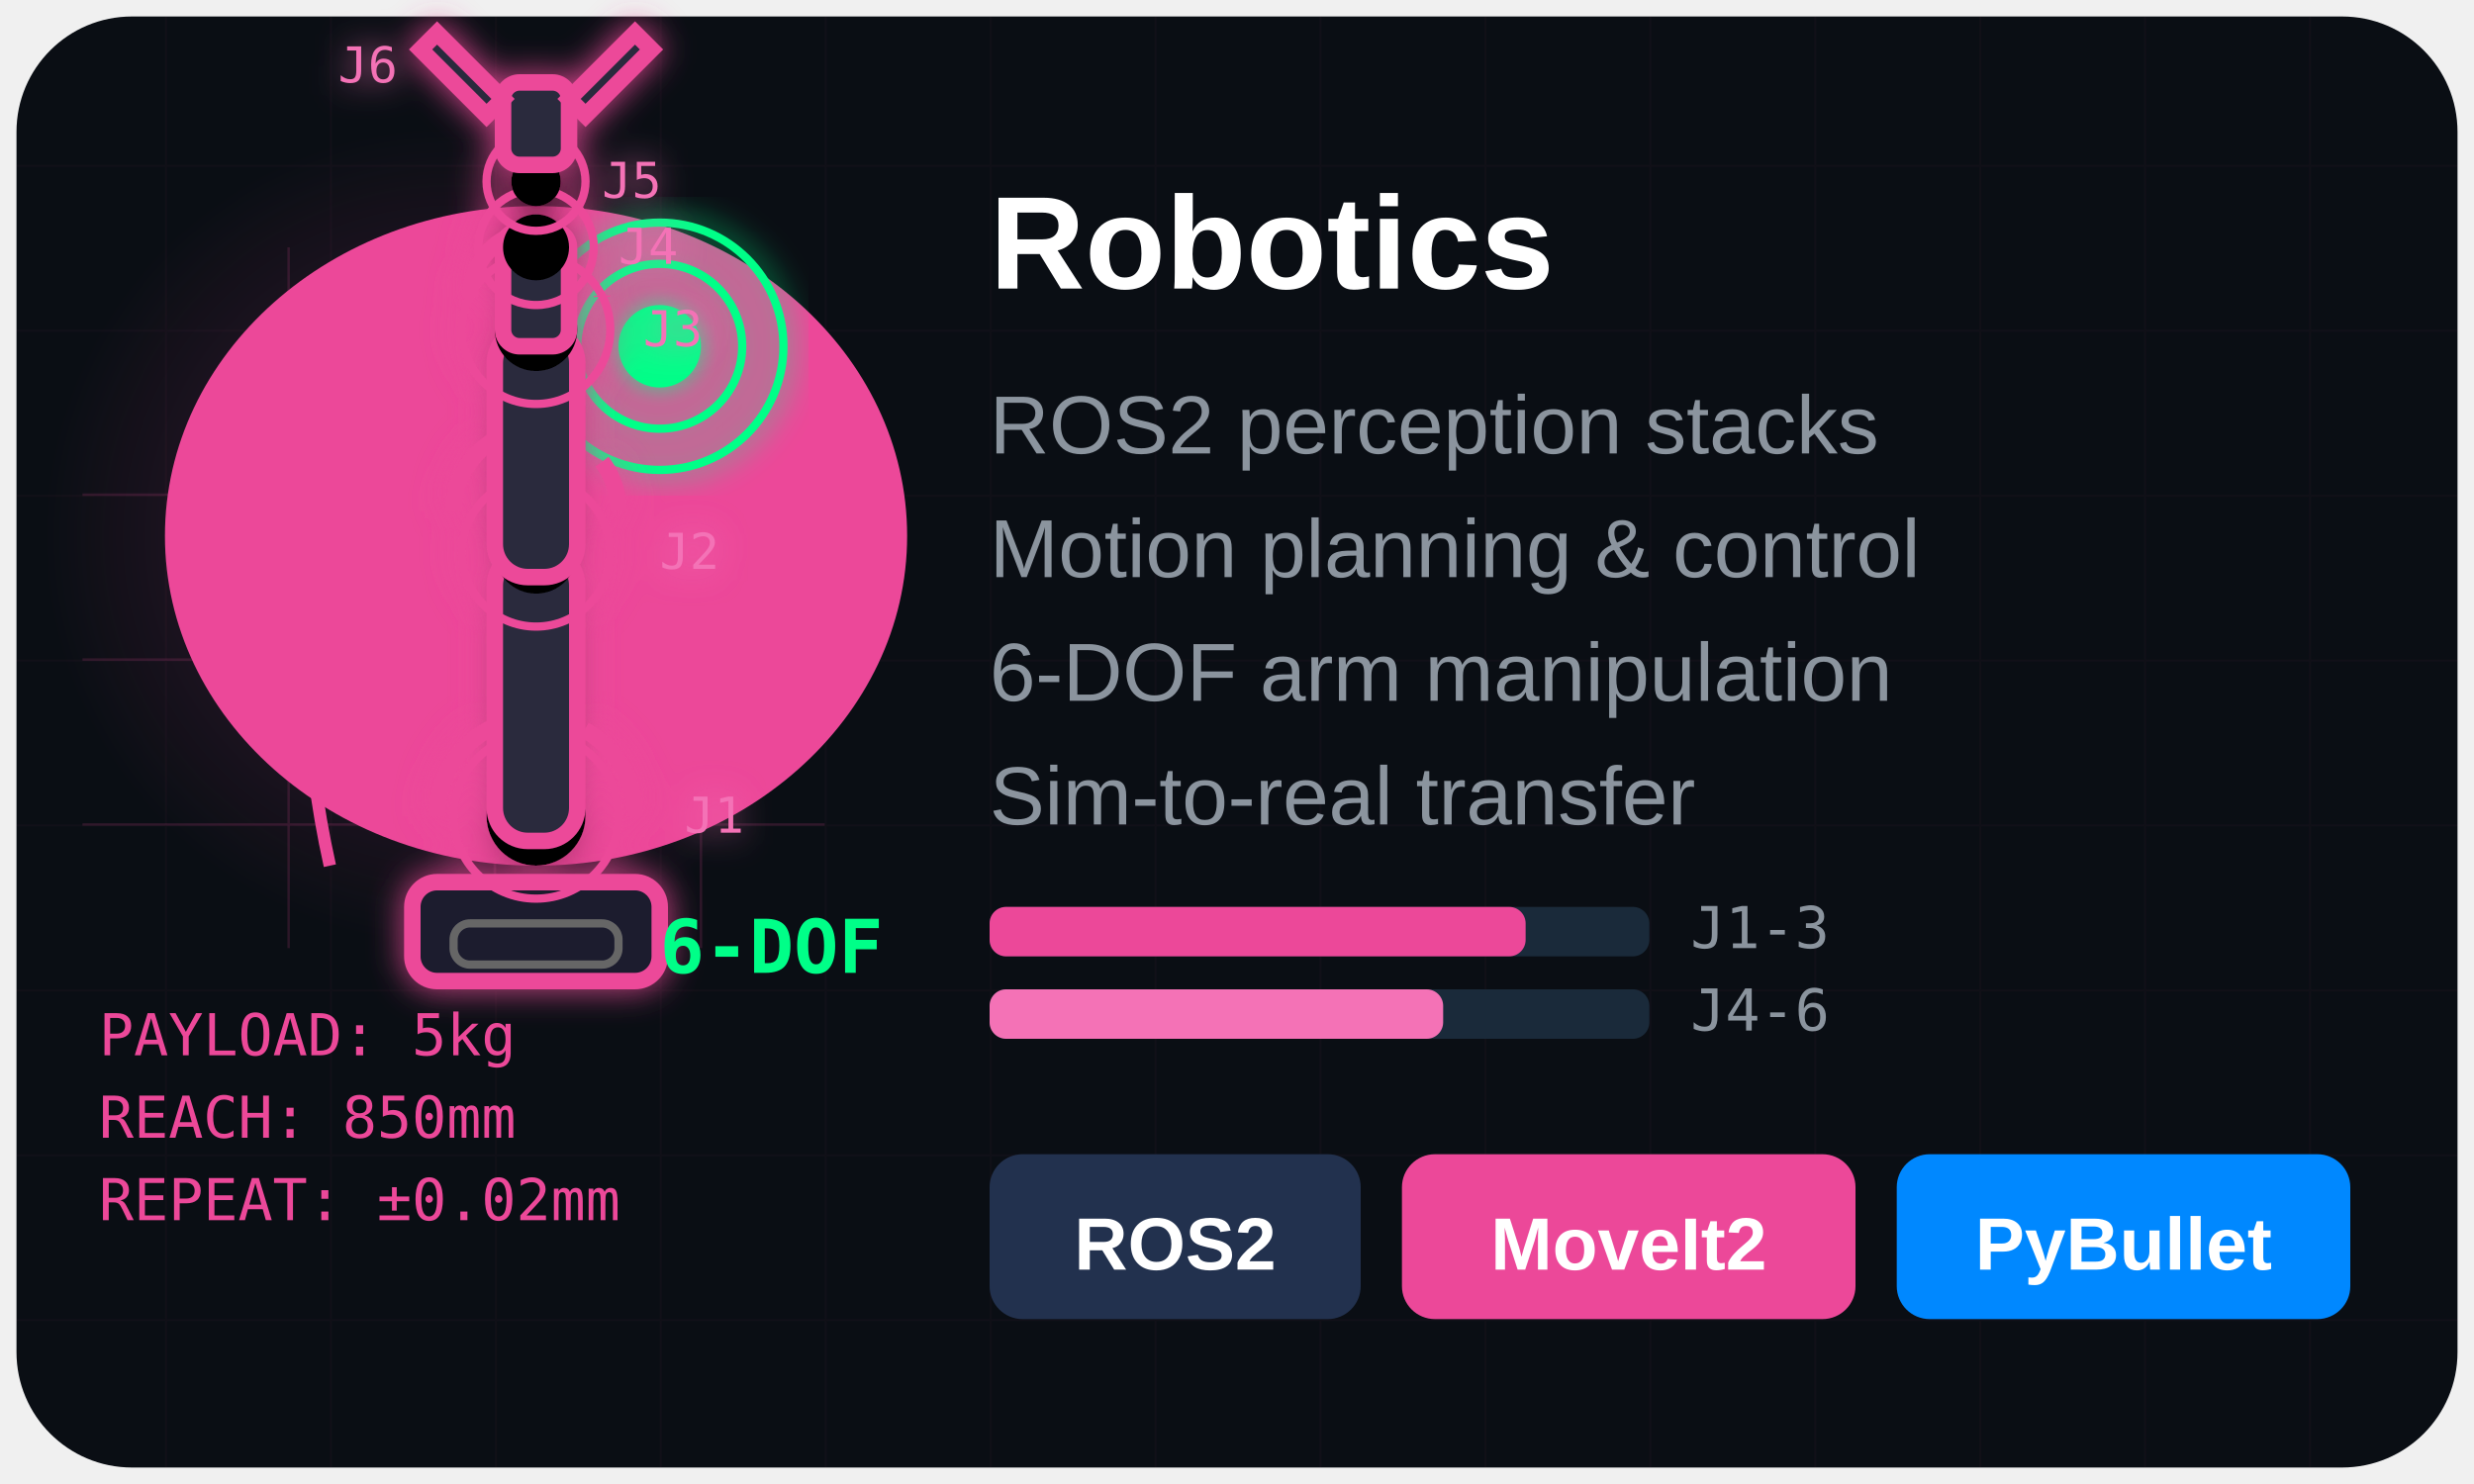
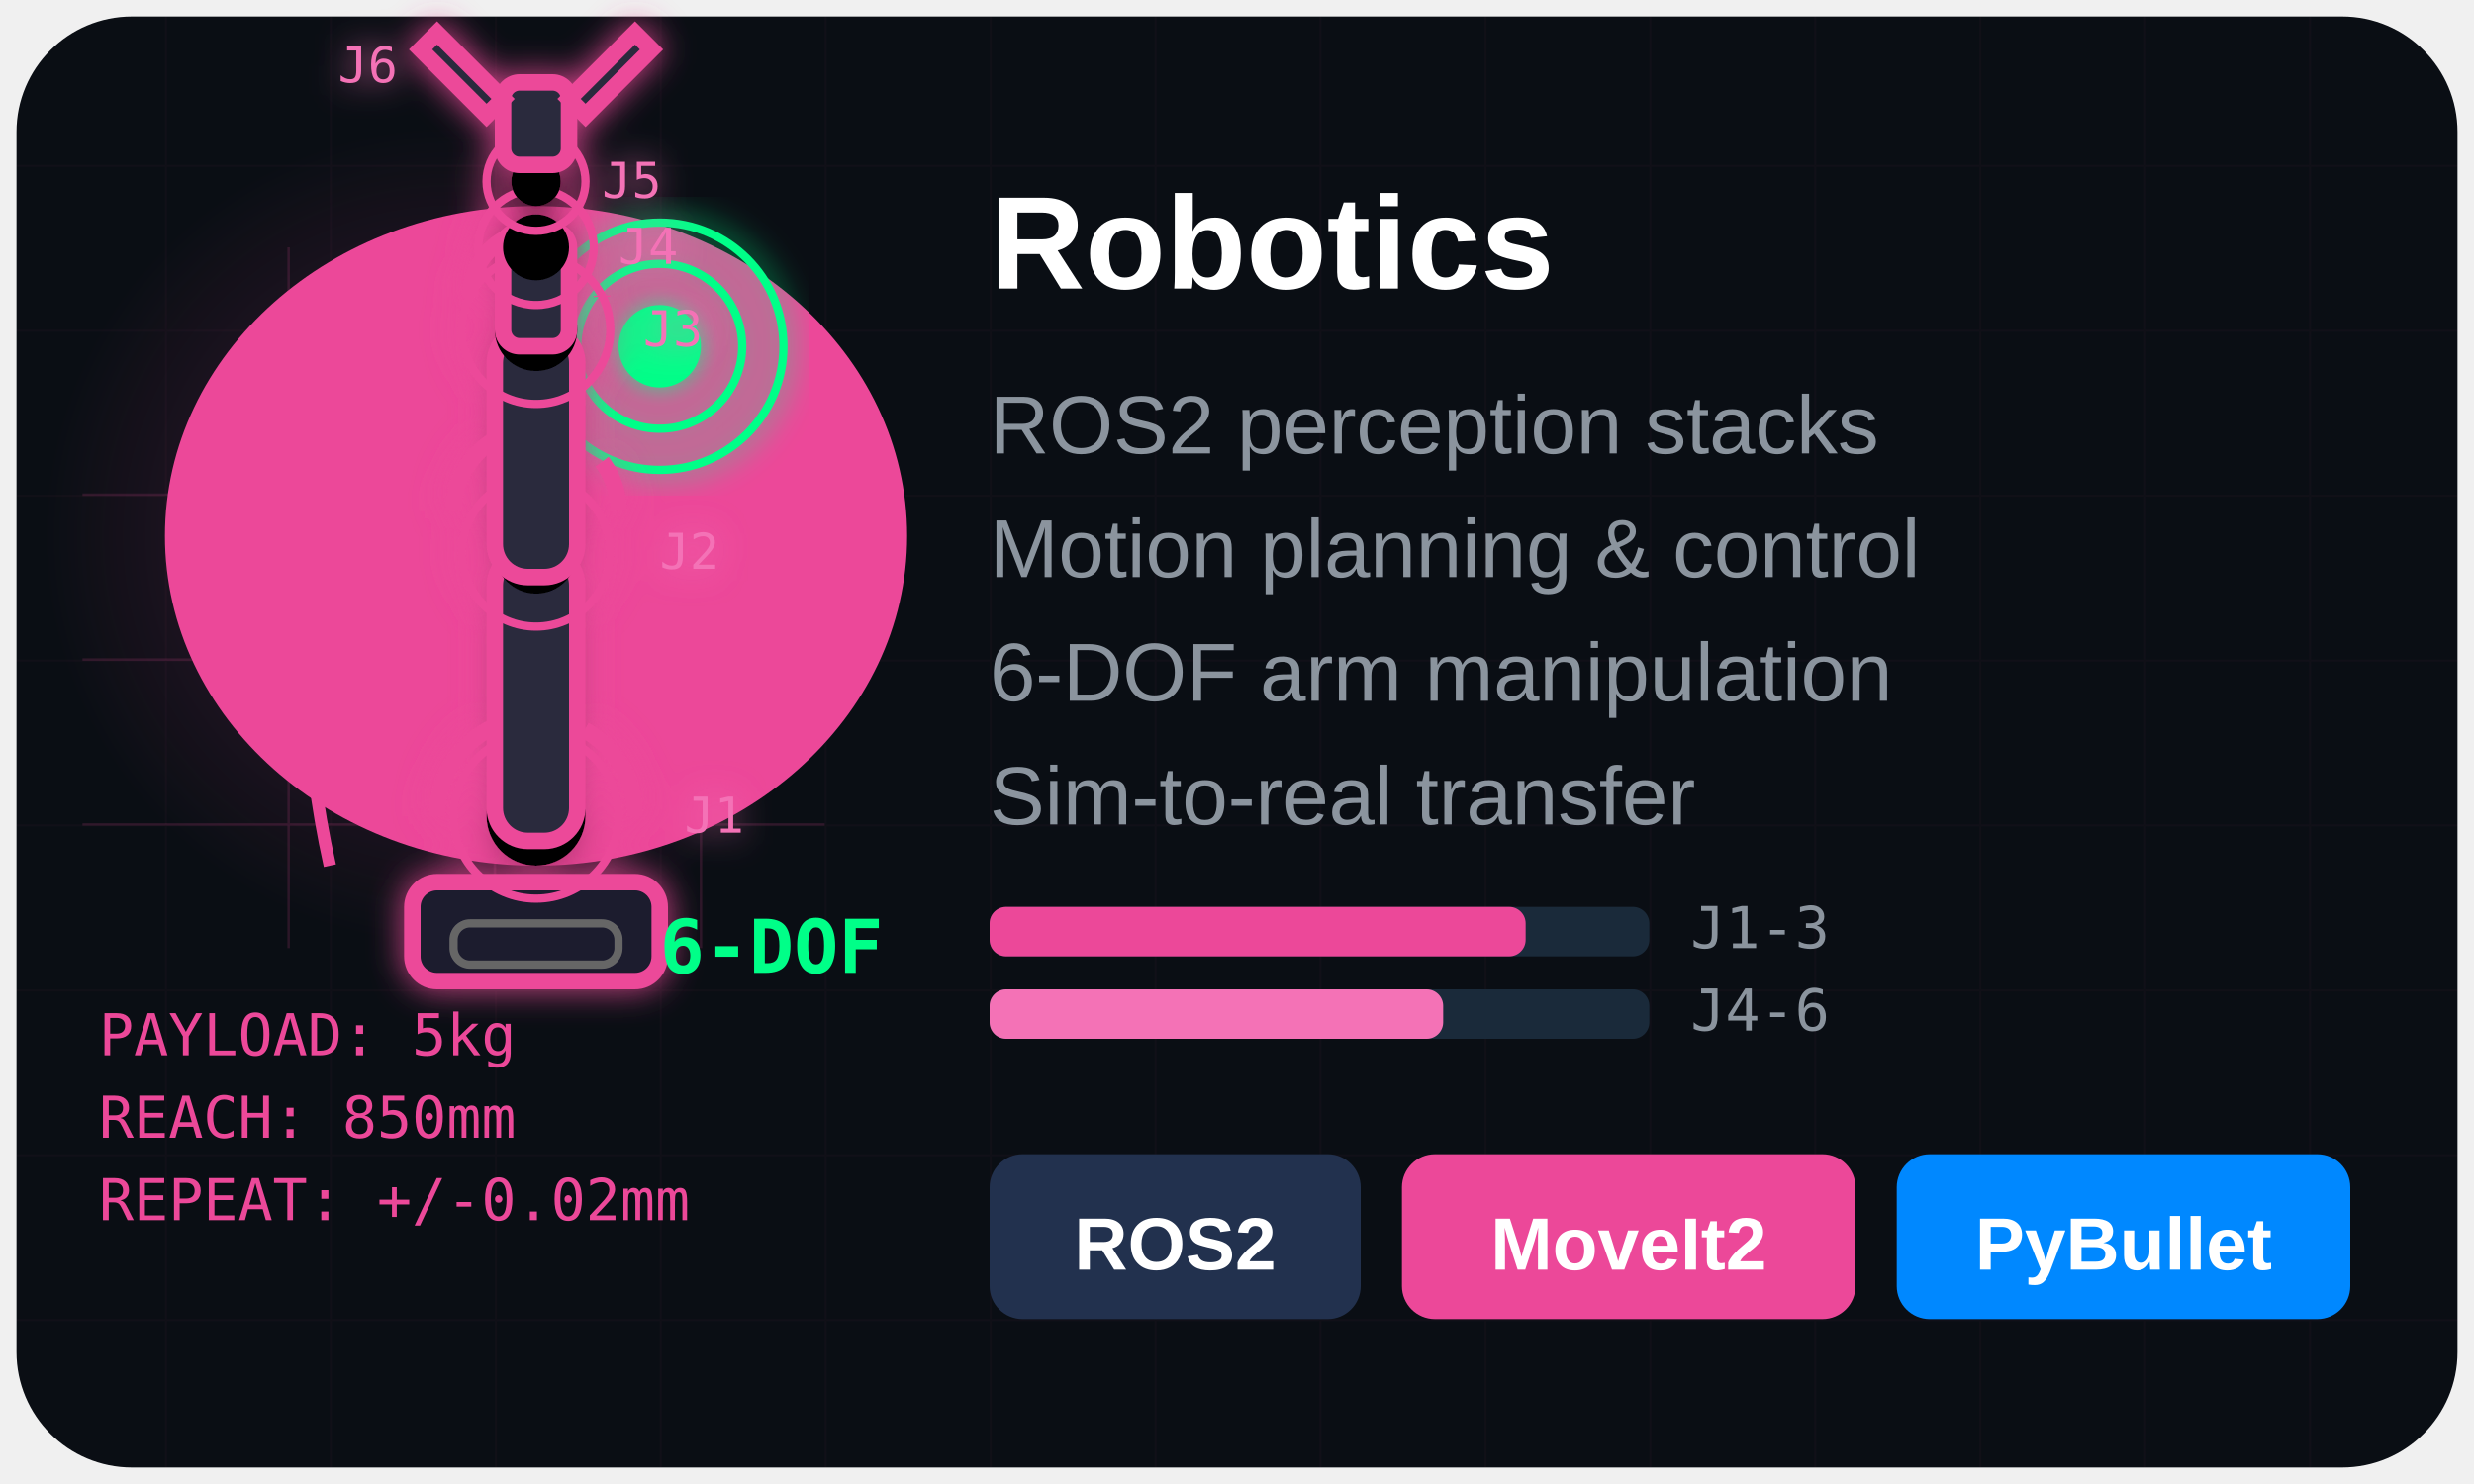
<svg xmlns="http://www.w3.org/2000/svg" viewBox="0 0 300 180">
  <defs>
    <style>
-       /* ═══════════════════════════════════════════════════════════════════════
-          ROBOTICS CARD - 6-DOF v4.0
-          GitHub-compatible: CSS-only animations (no SMIL animate tags)
-          Uses fill, opacity, stroke-dashoffset animations
-       ═══════════════════════════════════════════════════════════════════════ */
+       /* ROBOTICS CARD - 6-DOF v4.0
+          GitHub-compatible: CSS-only animations
+          Uses fill, opacity, stroke-dashoffset animations */

      .card-bg { fill: #0a0e14; }

-       /* ─────────────── NEON BORDER ─────────────── */
+       /* NEON BORDER */
      @keyframes border-trace {
        0% { stroke-dashoffset: 800; }
        100% { stroke-dashoffset: 0; }
      }

      @keyframes border-glow-pink {
        0%, 100% { stroke: #ec4899; }
        50% { stroke: #f472b6; }
      }

-       /* ─────────────── 6-DOF JOINT PULSE ANIMATIONS ─────────────── */
+       /* 6-DOF JOINT PULSE ANIMATIONS */
      @keyframes joint-pulse-1 {
        0%, 100% { fill: #ec4899; opacity: 1; }
        25% { fill: #ff6b9d; opacity: 0.7; }
        50% { fill: #f472b6; opacity: 1; }
        75% { fill: #ff6b9d; opacity: 0.8; }
      }

      @keyframes joint-pulse-2 {
        0%, 100% { fill: #f472b6; opacity: 1; }
        25% { fill: #ec4899; opacity: 0.8; }
        50% { fill: #ff6b9d; opacity: 1; }
        75% { fill: #ec4899; opacity: 0.7; }
      }

      @keyframes joint-pulse-3 {
        0%, 100% { fill: #ff6b9d; opacity: 0.9; }
        33% { fill: #ec4899; opacity: 1; }
        66% { fill: #f472b6; opacity: 0.8; }
      }

      /* Joint ring indicators */
      @keyframes ring-expand {
        0% { stroke-width: 3; stroke-opacity: 0.8; stroke-dasharray: 20 5; }
        50% { stroke-width: 1; stroke-opacity: 1; stroke-dasharray: 10 15; }
        100% { stroke-width: 3; stroke-opacity: 0.8; stroke-dasharray: 20 5; }
      }

      /* Torque arc animation */
      @keyframes torque-spin {
        0% { stroke-dashoffset: 0; stroke-opacity: 0.6; }
        50% { stroke-dashoffset: 25; stroke-opacity: 1; }
        100% { stroke-dashoffset: 50; stroke-opacity: 0.6; }
      }

      /* Energy flow through segments */
      @keyframes energy-flow {
        0% { stroke-dashoffset: 40; stroke-opacity: 0.3; }
        50% { stroke-dashoffset: 0; stroke-opacity: 1; }
        100% { stroke-dashoffset: -40; stroke-opacity: 0.3; }
      }

      /* Segment breathing */
      @keyframes segment-breathe {
        0%, 100% { stroke-opacity: 1; fill-opacity: 1; }
        50% { stroke-opacity: 0.6; fill-opacity: 0.8; }
      }

      /* Gripper animation */
      @keyframes gripper-pulse {
        0%, 100% { stroke-opacity: 1; fill-opacity: 1; }
        50% { stroke-opacity: 0.5; fill-opacity: 0.7; }
      }

-       /* ─────────────── MOTION PATH ─────────────── */
+       /* MOTION PATH */
      @keyframes path-draw {
        0% { stroke-dashoffset: 200; stroke-opacity: 0; }
        20% { stroke-opacity: 0.8; }
        100% { stroke-dashoffset: 0; stroke-opacity: 0.8; }
      }

-       /* ─────────────── WORKSPACE ─────────────── */
+       /* WORKSPACE */
      @keyframes envelope-pulse {
        0%, 100% { fill-opacity: 0.08; }
        50% { fill-opacity: 0.18; }
      }

-       /* ─────────────── TARGET ─────────────── */
+       /* TARGET */
      @keyframes target-pulse {
        0%, 100% { fill-opacity: 1; }
        50% { fill-opacity: 0.5; }
      }

      @keyframes target-ring-pulse {
        0%, 100% { stroke-width: 2; stroke-opacity: 1; stroke-dasharray: 3 2; }
        50% { stroke-width: 1; stroke-opacity: 0.5; stroke-dasharray: 6 4; }
      }

-       /* ─────────────── GRID ─────────────── */
+       /* GRID */
      @keyframes grid-scan {
        0%, 100% { stroke-opacity: 0.1; }
        50% { stroke-opacity: 0.3; }
      }

-       /* ─────────────── BAR ANIMATIONS ─────────────── */
+       /* BAR ANIMATIONS */
      @keyframes bar-pulse-1 {
        0%, 100% { fill-opacity: 1; }
        25% { fill-opacity: 0.6; }
        50% { fill-opacity: 0.9; }
        75% { fill-opacity: 0.7; }
      }

      @keyframes bar-pulse-2 {
        0%, 100% { fill-opacity: 0.9; }
        33% { fill-opacity: 0.6; }
        66% { fill-opacity: 1; }
      }

-       /* ═══════════════ ELEMENT CLASSES ═══════════════ */
+       /* ELEMENT CLASSES */

      .card-border {
        fill: none;
        stroke-width: 2;
        stroke-dasharray: 800;
        animation: border-trace 2s ease-out forwards, border-glow-pink 4s ease-in-out infinite 2s;
      }

      /* Joint circles with pulse */
      .joint-1 { animation: joint-pulse-1 1.5s ease-in-out infinite; }
      .joint-2 { animation: joint-pulse-2 1.8s ease-in-out infinite 0.2s; }
      .joint-3 { animation: joint-pulse-1 1.6s ease-in-out infinite 0.4s; }
      .joint-4 { animation: joint-pulse-3 1.4s ease-in-out infinite 0.6s; }
      .joint-5 { animation: joint-pulse-2 1.3s ease-in-out infinite 0.8s; }

      /* Joint indicator rings */
      .joint-ring {
        fill: none;
        stroke: #ec4899;
        animation: ring-expand 2s ease-in-out infinite;
      }
      .joint-ring-2 { animation-delay: 0.3s; }
      .joint-ring-3 { animation-delay: 0.6s; }
      .joint-ring-4 { animation-delay: 0.9s; }
      .joint-ring-5 { animation-delay: 1.2s; }

      /* Torque indicators */
      .torque-arc {
        fill: none;
        stroke: #ec4899;
        stroke-width: 2;
        stroke-dasharray: 15 10;
        animation: torque-spin 1.5s linear infinite;
      }
      .torque-arc-2 { animation-delay: 0.5s; }
      .torque-arc-3 { animation-delay: 1s; }

      /* Energy flow lines */
      .energy-line {
        fill: none;
        stroke: #f472b6;
        stroke-width: 2;
        stroke-dasharray: 8 4;
        stroke-linecap: round;
        animation: energy-flow 2s linear infinite;
      }
      .energy-line-2 { animation-delay: 0.3s; }
      .energy-line-3 { animation-delay: 0.6s; }
      .energy-line-4 { animation-delay: 0.9s; }

      /* Arm segments */
      .arm-segment {
        fill: #2a2a3e;
        stroke: #ec4899;
        stroke-width: 2;
        animation: segment-breathe 3s ease-in-out infinite;
      }
      .arm-segment-2 { animation-delay: 0.5s; }
      .arm-segment-3 { animation-delay: 1s; }

      /* Gripper */
      .gripper-finger {
        fill: #2a2a3e;
        stroke: #ec4899;
        stroke-width: 2;
        animation: gripper-pulse 1.2s ease-in-out infinite;
      }
      .gripper-finger-2 { animation-delay: 0.15s; }

      .arm-detail { fill: #1a1a2e; stroke: #666; stroke-width: 1; }
      .base-platform { fill: #1a1a2e; stroke: #ec4899; stroke-width: 2; }

      /* Motion path */
      .motion-path {
        fill: none;
        stroke: #ec4899;
        stroke-width: 1.5;
        stroke-dasharray: 200;
        animation: path-draw 4s ease-out infinite;
      }

      /* Workspace */
      .workspace { fill: #ec4899; animation: envelope-pulse 3s ease-in-out infinite; }

      /* Target */
      .target { fill: #00ff88; animation: target-pulse 1.5s ease-in-out infinite; }
      .target-ring {
        fill: none;
        stroke: #00ff88;
        animation: target-ring-pulse 2s ease-out infinite;
      }
      .target-ring-2 { animation-delay: 0.5s; }

      /* Grid */
      .coord-grid { stroke: #ec4899; stroke-width: 0.3; animation: grid-scan 3s ease-in-out infinite; }

      /* Status bars */
      .status-bar-1 { fill: #ec4899; animation: bar-pulse-1 2s ease-in-out infinite; }
      .status-bar-2 { fill: #f472b6; animation: bar-pulse-2 2s ease-in-out infinite 0.3s; }

      /* Text */
      .title { fill: #ffffff; font-family: 'Segoe UI', Arial, sans-serif; font-size: 16px; font-weight: 700; }
      .desc { fill: #8b949e; font-family: 'Segoe UI', Arial, sans-serif; font-size: 10px; }
      .metric { fill: #ec4899; font-family: 'JetBrains Mono', monospace; font-size: 7px; }
      .dof-label { fill: #00ff88; font-family: 'JetBrains Mono', monospace; font-size: 9px; font-weight: bold; }
      .joint-label { fill: #f472b6; font-family: 'JetBrains Mono', monospace; font-size: 6px; }
      .tag { rx: 4; }
      .tag-text { fill: #fff; font-family: 'Segoe UI', Arial, sans-serif; font-size: 9px; font-weight: 600; }

      @media (prefers-reduced-motion: reduce) {
        *, *::before, *::after { animation-duration: 0.01ms !important; animation-iteration-count: 1 !important; }
      }
    </style>
    <radialGradient id="robotGlow" cx="50%" cy="50%" r="50%">
      <stop offset="0%" stop-color="#ec4899" stop-opacity="0.25" />
      <stop offset="100%" stop-color="#ec4899" stop-opacity="0" />
    </radialGradient>
    <filter id="glow">
      <feGaussianBlur stdDeviation="2" result="blur" />
      <feMerge>
        <feMergeNode in="blur" />
        <feMergeNode in="SourceGraphic" />
      </feMerge>
    </filter>
  </defs>
  <rect class="card-bg" x="2" y="2" width="296" height="176" rx="14" />
  <rect class="card-border" x="2" y="2" width="296" height="176" rx="14" />
  <g opacity="0.03">
    <pattern id="gridR" width="20" height="20" patternUnits="userSpaceOnUse">
      <path d="M 20 0 L 0 0 0 20" fill="none" stroke="#ec4899" stroke-width="0.5" />
    </pattern>
    <rect x="2" y="2" width="296" height="176" rx="14" fill="url(#gridR)" />
  </g>
  <ellipse cx="55" cy="65" rx="50" ry="50" fill="url(#robotGlow)" />
  <g transform="translate(10, 20)" opacity="0.15">
    <line class="coord-grid" x1="0" y1="40" x2="90" y2="40" />
    <line class="coord-grid" x1="0" y1="60" x2="90" y2="60" />
    <line class="coord-grid" x1="0" y1="80" x2="90" y2="80" />
    <line class="coord-grid" x1="25" y1="10" x2="25" y2="95" />
    <line class="coord-grid" x1="50" y1="10" x2="50" y2="95" />
    <line class="coord-grid" x1="75" y1="10" x2="75" y2="95" />
  </g>
  <ellipse class="workspace" cx="65" cy="65" rx="45" ry="40" />
  <path class="motion-path" d="M 40,105 Q 30,60 60,40 Q 90,20 95,55" />
  <g transform="translate(80, 42)" filter="url(#glow)">
    <circle class="target-ring" r="10" />
    <circle class="target-ring target-ring-2" r="15" />
    <circle class="target" r="5" />
  </g>
  <g transform="translate(15, 12)" filter="url(#glow)">
    <rect class="base-platform" x="35" y="95" width="30" height="12" rx="3" />
    <rect class="arm-detail" x="40" y="100" width="20" height="5" rx="2" />
    <circle class="joint-ring" cx="50" cy="87" r="10" />
    <circle class="joint-1" cx="50" cy="87" r="6" />
    <path class="torque-arc" d="M 38,87 A 12,12 0 0,1 62,87" />
    <text class="joint-label" x="68" y="89">J1</text>
    <line class="energy-line" x1="50" y1="81" x2="50" y2="62" />
    <rect class="arm-segment" x="45" y="55" width="10" height="35" rx="4" />
    <circle class="joint-ring joint-ring-2" cx="50" cy="55" r="9" />
    <circle class="joint-2" cx="50" cy="55" r="5" />
    <path class="torque-arc torque-arc-2" d="M 40,50 A 10,10 0 0,1 60,50" />
    <text class="joint-label" x="65" y="57">J2</text>
    <line class="energy-line energy-line-2" x1="50" y1="50" x2="50" y2="35" />
    <rect class="arm-segment arm-segment-2" x="45" y="28" width="10" height="30" rx="4" />
    <circle class="joint-ring joint-ring-3" cx="50" cy="28" r="9" />
    <circle class="joint-3" cx="50" cy="28" r="5" />
    <path class="torque-arc torque-arc-3" d="M 42,24 A 8,8 0 0,1 58,24" />
    <text class="joint-label" x="63" y="30">J3</text>
    <line class="energy-line energy-line-3" x1="50" y1="23" x2="50" y2="15" />
    <rect class="arm-segment arm-segment-3" x="46" y="16" width="8" height="14" rx="2" />
    <circle class="joint-ring joint-ring-4" cx="50" cy="18" r="7" />
    <circle class="joint-4" cx="50" cy="18" r="4" />
    <text class="joint-label" x="60" y="20">J4</text>
    <circle class="joint-ring joint-ring-5" cx="50" cy="10" r="6" />
    <circle class="joint-5" cx="50" cy="10" r="3" />
    <text class="joint-label" x="58" y="12">J5</text>
    <line class="energy-line energy-line-4" x1="50" y1="7" x2="50" y2="0" />
    <rect class="arm-segment" x="46" y="-2" width="8" height="10" rx="2" />
    <path class="gripper-finger" d="M 44,2 L 36,-6 L 38,-8 L 46,0 Z" />
    <path class="gripper-finger gripper-finger-2" d="M 56,2 L 64,-6 L 62,-8 L 54,0 Z" />
    <text class="joint-label" x="26" y="-2">J6</text>
  </g>
  <text class="dof-label" x="80" y="118">6-DOF</text>
  <g transform="translate(12, 128)">
    <text class="metric" x="0" y="0">PAYLOAD: 5kg</text>
    <text class="metric" x="0" y="10">REACH: 850mm</text>
-     <text class="metric" x="0" y="20">REPEAT: ±0.02mm</text>
+     <text class="metric" x="0" y="20">REPEAT: +/-0.02mm</text>
  </g>
  <text class="title" x="120" y="35">Robotics</text>
  <text class="desc" x="120" y="55">ROS2 perception stacks</text>
  <text class="desc" x="120" y="70">Motion planning &amp; control</text>
  <text class="desc" x="120" y="85">6-DOF arm manipulation</text>
  <text class="desc" x="120" y="100">Sim-to-real transfer</text>
  <g transform="translate(120, 110)">
    <rect x="0" y="0" width="80" height="6" fill="#1a2a3a" rx="2" />
    <rect class="status-bar-1" x="0" y="0" width="65" height="6" rx="2" />
    <text fill="#8b949e" font-size="7" x="85" y="5" font-family="monospace">J1-3</text>
    <rect x="0" y="10" width="80" height="6" fill="#1a2a3a" rx="2" />
    <rect class="status-bar-2" x="0" y="10" width="55" height="6" rx="2" />
    <text fill="#8b949e" font-size="7" x="85" y="15" font-family="monospace">J4-6</text>
  </g>
  <g transform="translate(120, 140)">
    <rect class="tag" x="0" y="0" width="45" height="20" fill="#22314E" />
    <text class="tag-text" x="22.5" y="14" text-anchor="middle">ROS2</text>
    <rect class="tag" x="50" y="0" width="55" height="20" fill="#ec4899" />
    <text class="tag-text" x="77.5" y="14" text-anchor="middle">MoveIt2</text>
    <rect class="tag" x="110" y="0" width="55" height="20" fill="#0088ff" />
    <text class="tag-text" x="137.5" y="14" text-anchor="middle">PyBullet</text>
  </g>
</svg>
